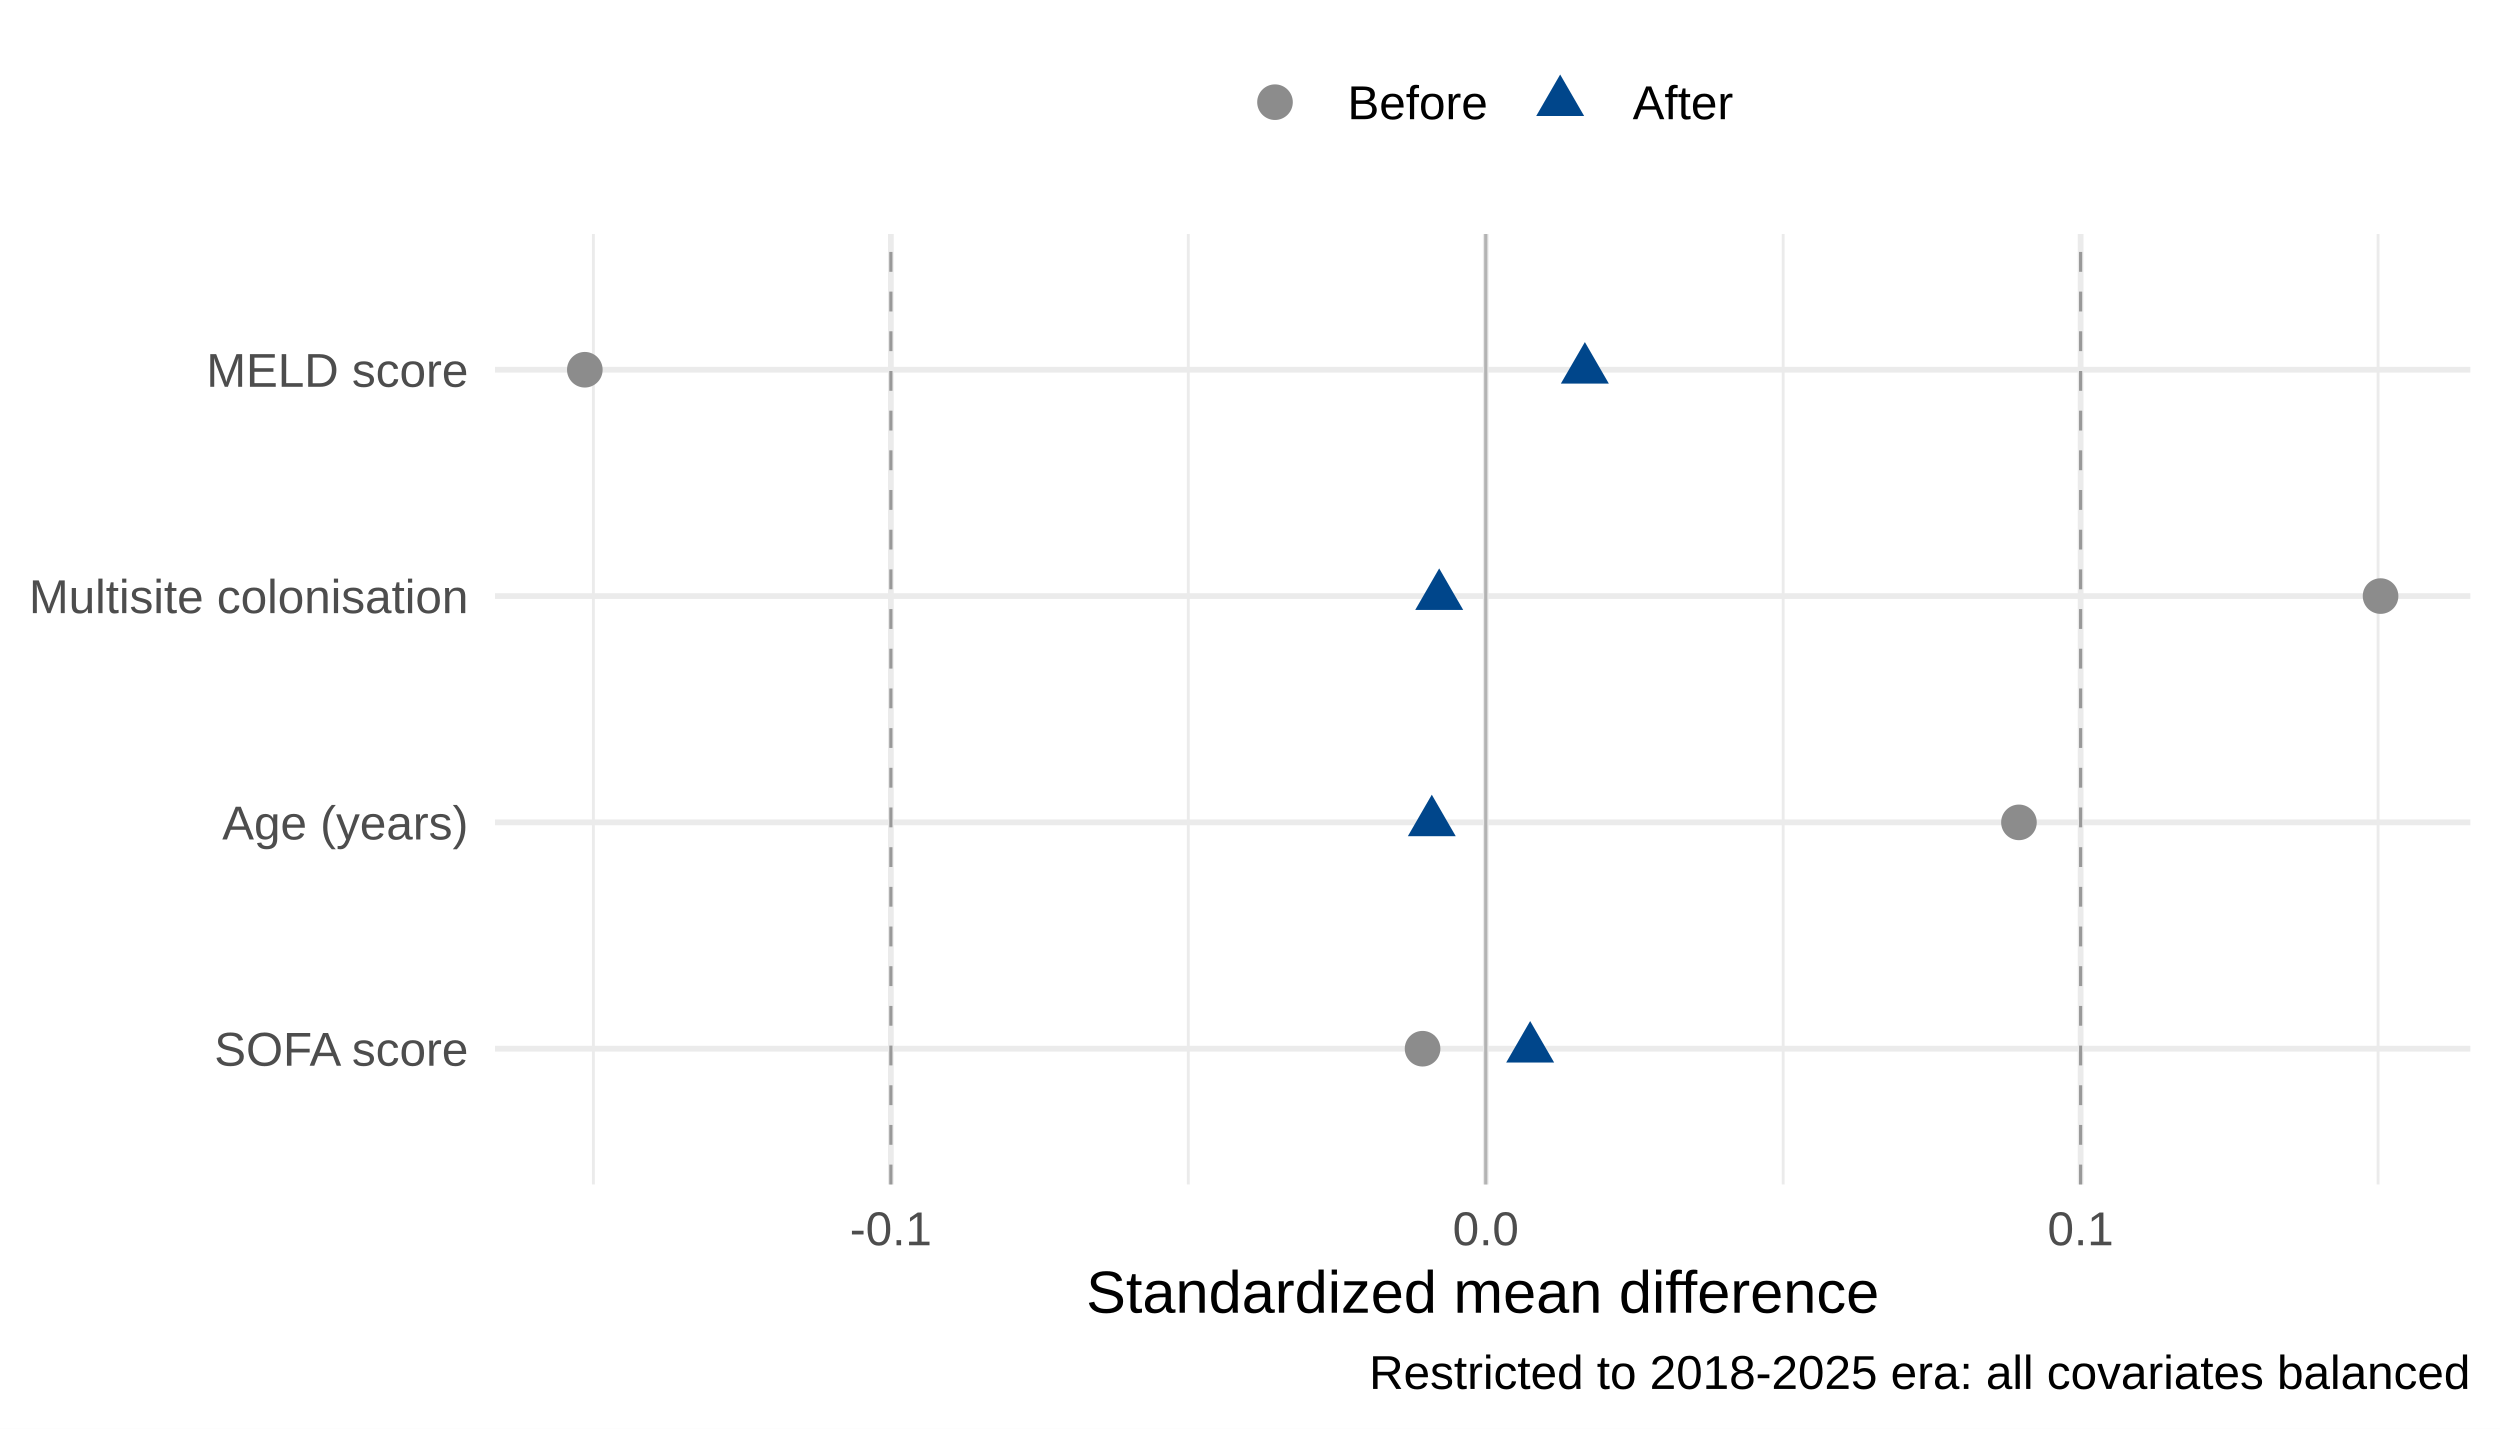
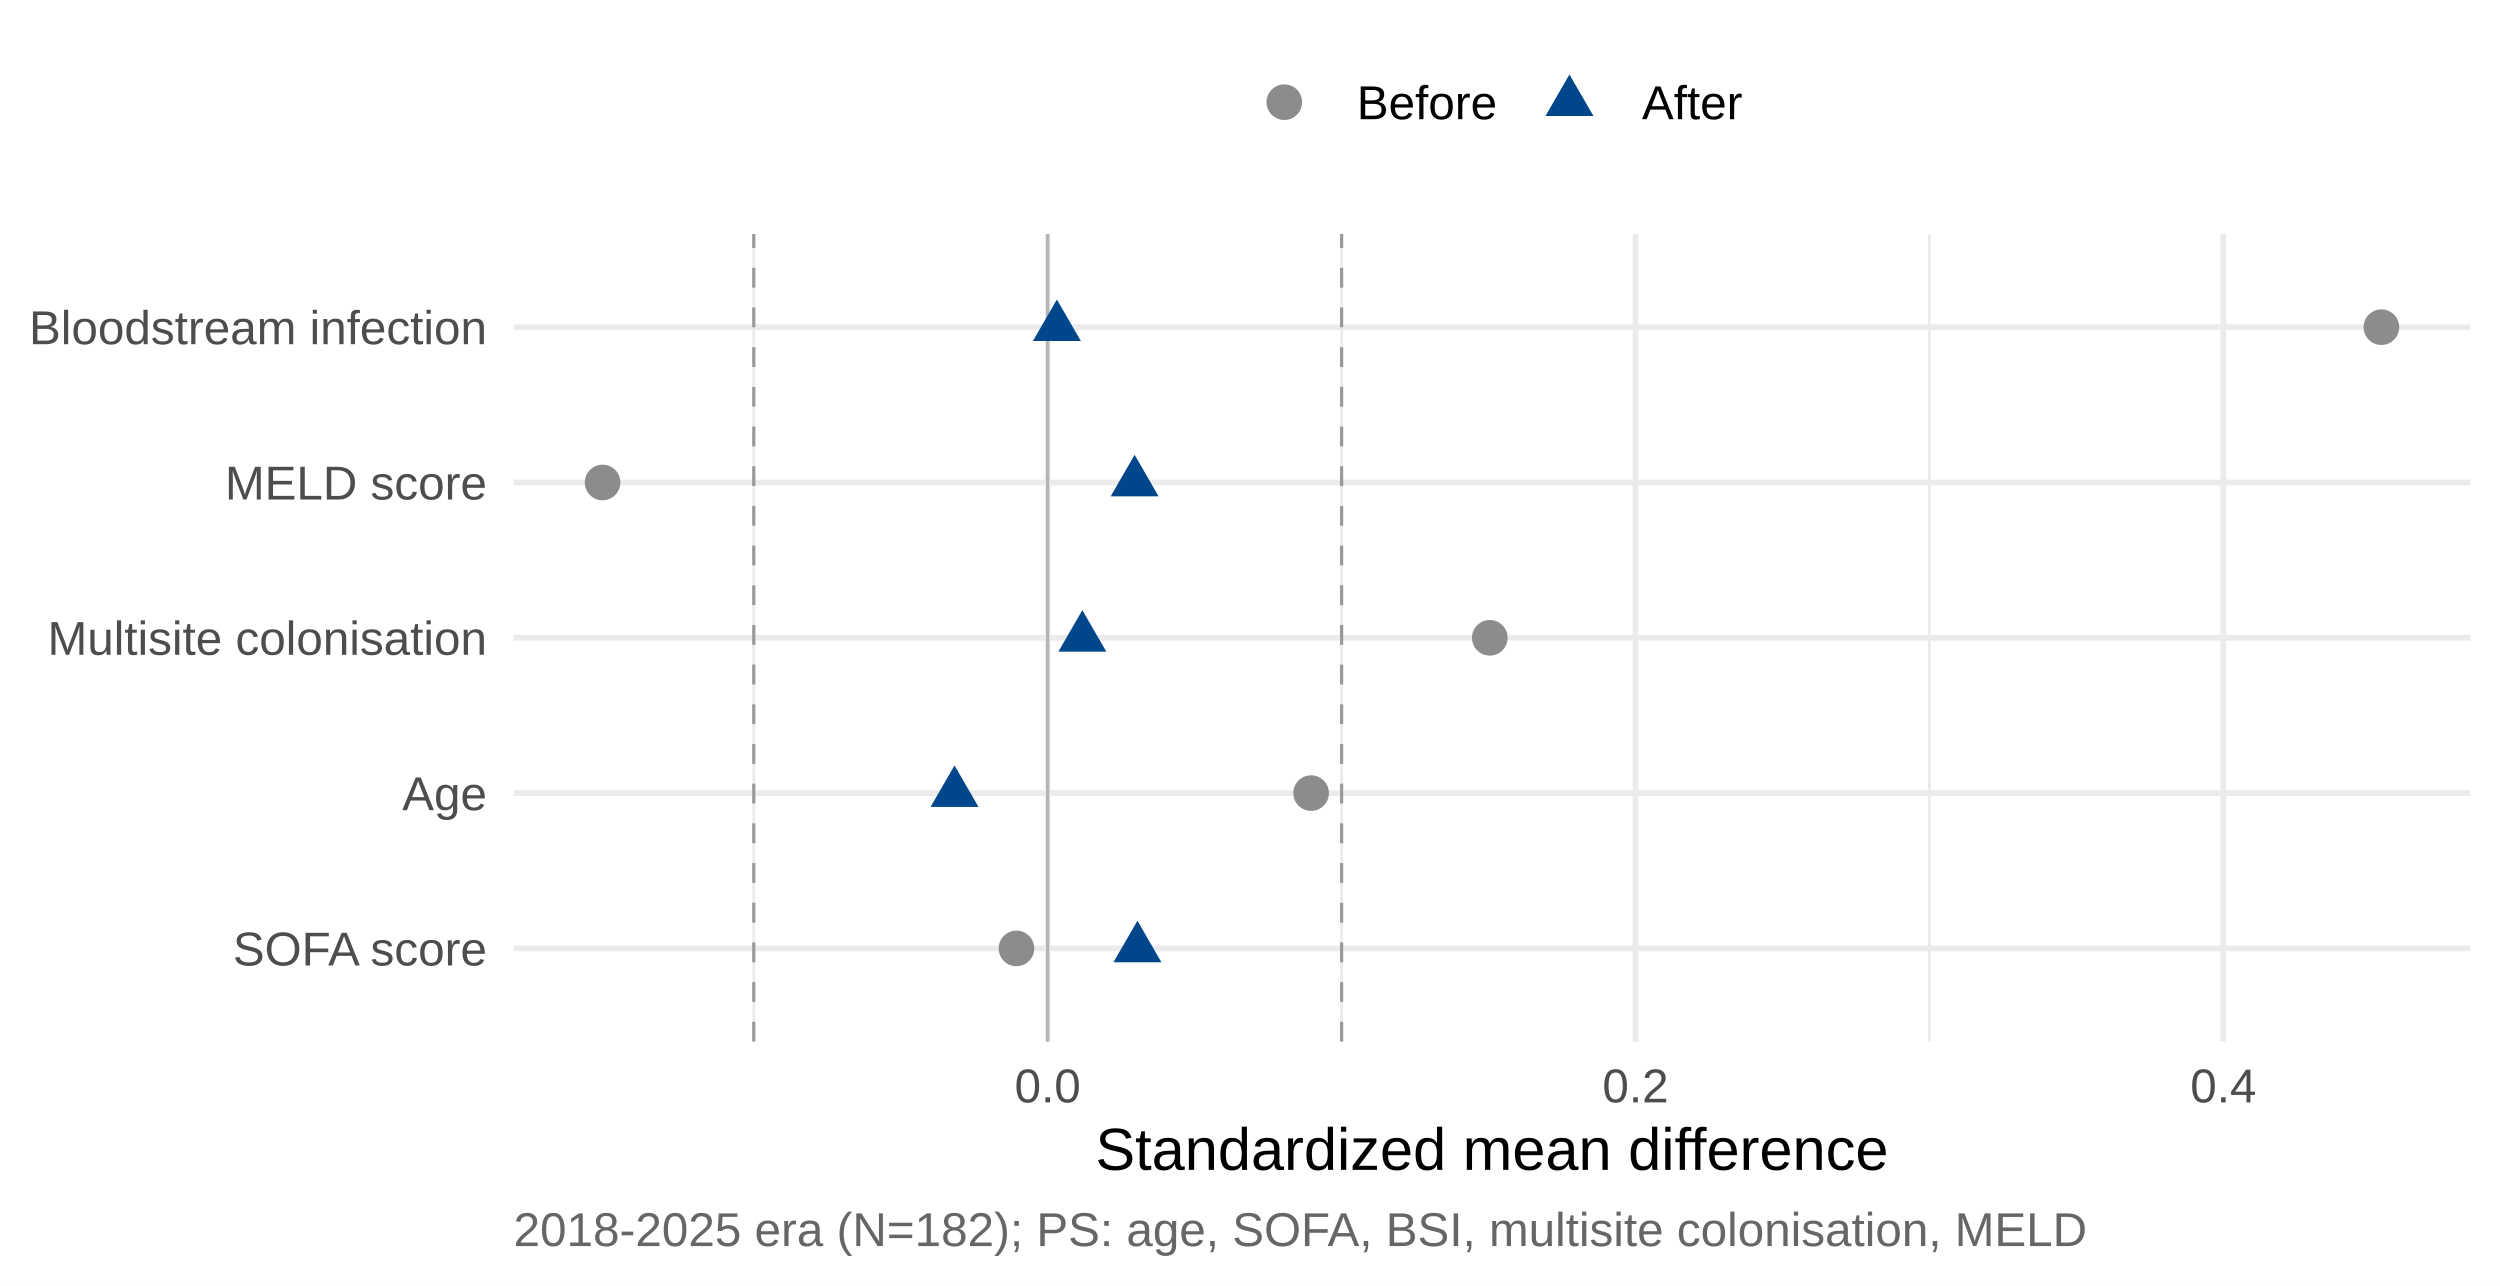
- <svg xmlns="http://www.w3.org/2000/svg" width="504.00pt" height="288.00pt" viewBox="0 0 504.00 288.00">
+ <svg xmlns="http://www.w3.org/2000/svg" width="504.00pt" height="259.20pt" viewBox="0 0 504.00 259.20">
  <g class="svglite">
    <defs>
      <style type="text/css">
    .svglite line, .svglite polyline, .svglite polygon, .svglite path, .svglite rect, .svglite circle {
      fill: none;
      stroke: #000000;
      stroke-linecap: round;
      stroke-linejoin: round;
      stroke-miterlimit: 10.00;
    }
    .svglite text {
      white-space: pre;
    }
    .svglite g.glyphgroup path {
      fill: inherit;
      stroke: none;
    }
  </style>
    </defs>
    <rect width="100%" height="100%" style="stroke: none; fill: #FFFFFF;" />
    <defs>
-       <clipPath id="cpMC4wMHw1MDQuMDB8MC4wMHwyODguMDA=">
-         <rect x="0.00" y="0.00" width="504.00" height="288.00" />
+       <clipPath id="cpMC4wMHw1MDQuMDB8MC4wMHwyNTkuMjA=">
+         <rect x="0.00" y="0.00" width="504.00" height="259.20" />
      </clipPath>
    </defs>
-     <g clip-path="url(#cpMC4wMHw1MDQuMDB8MC4wMHwyODguMDA=)">
-       <rect x="0.00" y="0.00" width="504.00" height="288.00" style="stroke-width: 1.16; stroke: none; fill: #FFFFFF;" />
+     <g clip-path="url(#cpMC4wMHw1MDQuMDB8MC4wMHwyNTkuMjA=)">
+       <rect x="0.00" y="0" width="504.00" height="259.20" style="stroke-width: 1.16; stroke: none; fill: #FFFFFF;" />
    </g>
    <defs>
-       <clipPath id="cpOTkuNzl8NDk4LjAyfDQ3LjE3fDIzOC43OQ==">
-         <rect x="99.79" y="47.17" width="398.23" height="191.62" />
+       <clipPath id="cpMTAzLjU0fDQ5OC4wMnw0Ny4xN3wyMDkuOTk=">
+         <rect x="103.54" y="47.17" width="394.48" height="162.82" />
      </clipPath>
    </defs>
-     <g clip-path="url(#cpOTkuNzl8NDk4LjAyfDQ3LjE3fDIzOC43OQ==)">
-       <polyline points="119.63,238.79 119.63,47.17 " style="stroke-width: 0.58; stroke: #EBEBEB; stroke-linecap: butt;" />
-       <polyline points="239.56,238.79 239.56,47.17 " style="stroke-width: 0.58; stroke: #EBEBEB; stroke-linecap: butt;" />
-       <polyline points="359.49,238.79 359.49,47.17 " style="stroke-width: 0.58; stroke: #EBEBEB; stroke-linecap: butt;" />
-       <polyline points="479.42,238.79 479.42,47.17 " style="stroke-width: 0.58; stroke: #EBEBEB; stroke-linecap: butt;" />
-       <polyline points="99.79,211.42 498.02,211.42 " style="stroke-width: 1.16; stroke: #EBEBEB; stroke-linecap: butt;" />
-       <polyline points="99.79,165.79 498.02,165.79 " style="stroke-width: 1.16; stroke: #EBEBEB; stroke-linecap: butt;" />
-       <polyline points="99.79,120.17 498.02,120.17 " style="stroke-width: 1.16; stroke: #EBEBEB; stroke-linecap: butt;" />
-       <polyline points="99.79,74.54 498.02,74.54 " style="stroke-width: 1.16; stroke: #EBEBEB; stroke-linecap: butt;" />
-       <polyline points="179.60,238.79 179.60,47.17 " style="stroke-width: 1.16; stroke: #EBEBEB; stroke-linecap: butt;" />
-       <polyline points="299.53,238.79 299.53,47.17 " style="stroke-width: 1.16; stroke: #EBEBEB; stroke-linecap: butt;" />
-       <polyline points="419.45,238.79 419.45,47.17 " style="stroke-width: 1.16; stroke: #EBEBEB; stroke-linecap: butt;" />
-       <line x1="299.53" y1="238.79" x2="299.53" y2="47.17" style="stroke-width: 0.64; stroke: #B3B3B3; stroke-linecap: butt;" />
-       <line x1="179.60" y1="238.79" x2="179.60" y2="47.17" style="stroke-width: 0.64; stroke: #999999; stroke-dasharray: 4.00,4.00; stroke-linecap: butt;" />
-       <line x1="419.45" y1="238.79" x2="419.45" y2="47.17" style="stroke-width: 0.64; stroke: #999999; stroke-dasharray: 4.00,4.00; stroke-linecap: butt;" />
-       <circle cx="407.02" cy="165.79" r="3.59" style="stroke-width: 0.77; stroke: none; fill: #8C8C8C;" />
-       <polygon points="288.65,160.21 293.48,168.58 283.82,168.58 " style="stroke-width: 0.77; stroke: none; fill: #00468B;" />
-       <circle cx="117.90" cy="74.54" r="3.59" style="stroke-width: 0.77; stroke: none; fill: #8C8C8C;" />
-       <polygon points="319.51,68.96 324.34,77.33 314.67,77.33 " style="stroke-width: 0.77; stroke: none; fill: #00468B;" />
-       <circle cx="479.92" cy="120.17" r="3.59" style="stroke-width: 0.77; stroke: none; fill: #8C8C8C;" />
-       <polygon points="290.14,114.59 294.98,122.96 285.31,122.96 " style="stroke-width: 0.77; stroke: none; fill: #00468B;" />
-       <circle cx="286.79" cy="211.42" r="3.59" style="stroke-width: 0.77; stroke: none; fill: #8C8C8C;" />
-       <polygon points="308.48,205.84 313.31,214.20 303.65,214.20 " style="stroke-width: 0.77; stroke: none; fill: #00468B;" />
+     <g clip-path="url(#cpMTAzLjU0fDQ5OC4wMnw0Ny4xN3wyMDkuOTk=)">
+       <polyline points="151.96,209.99 151.96,47.17 " style="stroke-width: 0.58; stroke: #EBEBEB; stroke-linecap: butt;" />
+       <polyline points="270.47,209.99 270.47,47.17 " style="stroke-width: 0.58; stroke: #EBEBEB; stroke-linecap: butt;" />
+       <polyline points="388.97,209.99 388.97,47.17 " style="stroke-width: 0.58; stroke: #EBEBEB; stroke-linecap: butt;" />
+       <polyline points="103.54,191.20 498.02,191.20 " style="stroke-width: 1.16; stroke: #EBEBEB; stroke-linecap: butt;" />
+       <polyline points="103.54,159.89 498.02,159.89 " style="stroke-width: 1.16; stroke: #EBEBEB; stroke-linecap: butt;" />
+       <polyline points="103.54,128.58 498.02,128.58 " style="stroke-width: 1.16; stroke: #EBEBEB; stroke-linecap: butt;" />
+       <polyline points="103.54,97.27 498.02,97.27 " style="stroke-width: 1.16; stroke: #EBEBEB; stroke-linecap: butt;" />
+       <polyline points="103.54,65.96 498.02,65.96 " style="stroke-width: 1.16; stroke: #EBEBEB; stroke-linecap: butt;" />
+       <polyline points="211.21,209.99 211.21,47.17 " style="stroke-width: 1.16; stroke: #EBEBEB; stroke-linecap: butt;" />
+       <polyline points="329.72,209.99 329.72,47.17 " style="stroke-width: 1.16; stroke: #EBEBEB; stroke-linecap: butt;" />
+       <polyline points="448.23,209.99 448.23,47.17 " style="stroke-width: 1.16; stroke: #EBEBEB; stroke-linecap: butt;" />
+       <line x1="211.21" y1="209.99" x2="211.21" y2="47.17" style="stroke-width: 0.64; stroke: #B3B3B3; stroke-linecap: butt;" />
+       <line x1="151.96" y1="209.99" x2="151.96" y2="47.17" style="stroke-width: 0.64; stroke: #999999; stroke-dasharray: 4.00,4.00; stroke-linecap: butt;" />
+       <line x1="270.47" y1="209.99" x2="270.47" y2="47.17" style="stroke-width: 0.64; stroke: #999999; stroke-dasharray: 4.00,4.00; stroke-linecap: butt;" />
+       <circle cx="264.32" cy="159.89" r="3.59" style="stroke-width: 0.77; stroke: none; fill: #8C8C8C;" />
+       <polygon points="192.43,154.31 197.27,162.68 187.60,162.68 " style="stroke-width: 0.77; stroke: none; fill: #00468B;" />
+       <circle cx="204.92" cy="191.20" r="3.59" style="stroke-width: 0.77; stroke: none; fill: #8C8C8C;" />
+       <polygon points="229.31,185.62 234.14,193.99 224.47,193.99 " style="stroke-width: 0.77; stroke: none; fill: #00468B;" />
+       <circle cx="480.09" cy="65.96" r="3.59" style="stroke-width: 0.77; stroke: none; fill: #8C8C8C;" />
+       <polygon points="213.07,60.38 217.90,68.74 208.24,68.74 " style="stroke-width: 0.77; stroke: none; fill: #00468B;" />
+       <circle cx="300.34" cy="128.58" r="3.59" style="stroke-width: 0.77; stroke: none; fill: #8C8C8C;" />
+       <polygon points="218.20,123.00 223.03,131.37 213.37,131.37 " style="stroke-width: 0.77; stroke: none; fill: #00468B;" />
+       <circle cx="121.48" cy="97.27" r="3.59" style="stroke-width: 0.77; stroke: none; fill: #8C8C8C;" />
+       <polygon points="228.74,91.69 233.57,100.06 223.91,100.06 " style="stroke-width: 0.77; stroke: none; fill: #00468B;" />
    </g>
-     <g clip-path="url(#cpMC4wMHw1MDQuMDB8MC4wMHwyODguMDA=)">
-       <text x="94.42" y="214.85" text-anchor="end" style="font-size: 9.60px;fill: #4D4D4D; font-family: &quot;Arial&quot;;" textLength="51.19px" lengthAdjust="spacingAndGlyphs">SOFA score</text>
-       <text x="94.42" y="169.23" text-anchor="end" style="font-size: 9.60px;fill: #4D4D4D; font-family: &quot;Arial&quot;;" textLength="49.55px" lengthAdjust="spacingAndGlyphs">Age (years)</text>
-       <text x="94.42" y="123.60" text-anchor="end" style="font-size: 9.60px;fill: #4D4D4D; font-family: &quot;Arial&quot;;" textLength="88.44px" lengthAdjust="spacingAndGlyphs">Multisite colonisation</text>
-       <text x="94.42" y="77.98" text-anchor="end" style="font-size: 9.60px;fill: #4D4D4D; font-family: &quot;Arial&quot;;" textLength="52.75px" lengthAdjust="spacingAndGlyphs">MELD score</text>
-       <text x="179.60" y="251.04" text-anchor="middle" style="font-size: 9.60px;fill: #4D4D4D; font-family: &quot;Arial&quot;;" textLength="16.52px" lengthAdjust="spacingAndGlyphs">-0.1</text>
-       <text x="299.53" y="251.04" text-anchor="middle" style="font-size: 9.60px;fill: #4D4D4D; font-family: &quot;Arial&quot;;" textLength="13.33px" lengthAdjust="spacingAndGlyphs">0.0</text>
-       <text x="419.45" y="251.04" text-anchor="middle" style="font-size: 9.60px;fill: #4D4D4D; font-family: &quot;Arial&quot;;" textLength="13.33px" lengthAdjust="spacingAndGlyphs">0.1</text>
-       <text x="298.91" y="264.64" text-anchor="middle" style="font-size: 12.00px; font-family: &quot;Arial&quot;;" textLength="159.84px" lengthAdjust="spacingAndGlyphs">Standardized mean difference</text>
-       <circle cx="257.04" cy="20.60" r="3.59" style="stroke-width: 0.77; stroke: none; fill: #8C8C8C;" />
-       <polygon points="314.53,15.02 319.36,23.38 309.70,23.38 " style="stroke-width: 0.77; stroke: none; fill: #00468B;" />
-       <text x="271.66" y="24.03" style="font-size: 9.60px; font-family: &quot;Arial&quot;;" textLength="28.25px" lengthAdjust="spacingAndGlyphs">Before</text>
-       <text x="329.15" y="24.03" style="font-size: 9.60px; font-family: &quot;Arial&quot;;" textLength="20.27px" lengthAdjust="spacingAndGlyphs">After</text>
-       <text x="498.02" y="280.01" text-anchor="end" style="font-size: 9.60px; font-family: &quot;Arial&quot;;" textLength="221.67px" lengthAdjust="spacingAndGlyphs">Restricted to 2018-2025 era: all covariates balanced</text>
+     <g clip-path="url(#cpMC4wMHw1MDQuMDB8MC4wMHwyNTkuMjA=)">
+       <text x="98.17" y="194.64" text-anchor="end" style="font-size: 9.60px;fill: #4D4D4D; font-family: &quot;Arial&quot;;" textLength="51.19px" lengthAdjust="spacingAndGlyphs">SOFA score</text>
+       <text x="98.17" y="163.33" text-anchor="end" style="font-size: 9.60px;fill: #4D4D4D; font-family: &quot;Arial&quot;;" textLength="17.06px" lengthAdjust="spacingAndGlyphs">Age</text>
+       <text x="98.17" y="132.01" text-anchor="end" style="font-size: 9.60px;fill: #4D4D4D; font-family: &quot;Arial&quot;;" textLength="88.44px" lengthAdjust="spacingAndGlyphs">Multisite colonisation</text>
+       <text x="98.17" y="100.70" text-anchor="end" style="font-size: 9.60px;fill: #4D4D4D; font-family: &quot;Arial&quot;;" textLength="52.75px" lengthAdjust="spacingAndGlyphs">MELD score</text>
+       <text x="98.17" y="69.39" text-anchor="end" style="font-size: 9.60px;fill: #4D4D4D; font-family: &quot;Arial&quot;;" textLength="92.19px" lengthAdjust="spacingAndGlyphs">Bloodstream infection</text>
+       <text x="211.21" y="222.24" text-anchor="middle" style="font-size: 9.60px;fill: #4D4D4D; font-family: &quot;Arial&quot;;" textLength="13.33px" lengthAdjust="spacingAndGlyphs">0.0</text>
+       <text x="329.72" y="222.24" text-anchor="middle" style="font-size: 9.60px;fill: #4D4D4D; font-family: &quot;Arial&quot;;" textLength="13.33px" lengthAdjust="spacingAndGlyphs">0.2</text>
+       <text x="448.23" y="222.24" text-anchor="middle" style="font-size: 9.60px;fill: #4D4D4D; font-family: &quot;Arial&quot;;" textLength="13.33px" lengthAdjust="spacingAndGlyphs">0.4</text>
+       <text x="300.78" y="235.84" text-anchor="middle" style="font-size: 12.00px; font-family: &quot;Arial&quot;;" textLength="159.84px" lengthAdjust="spacingAndGlyphs">Standardized mean difference</text>
+       <circle cx="258.92" cy="20.60" r="3.59" style="stroke-width: 0.77; stroke: none; fill: #8C8C8C;" />
+       <polygon points="316.40,15.02 321.24,23.38 311.57,23.38 " style="stroke-width: 0.77; stroke: none; fill: #00468B;" />
+       <text x="273.54" y="24.03" style="font-size: 9.60px; font-family: &quot;Arial&quot;;" textLength="28.25px" lengthAdjust="spacingAndGlyphs">Before</text>
+       <text x="331.02" y="24.03" style="font-size: 9.60px; font-family: &quot;Arial&quot;;" textLength="20.27px" lengthAdjust="spacingAndGlyphs">After</text>
+       <text x="103.54" y="251.21" style="font-size: 9.60px;fill: #666666; font-family: &quot;Arial&quot;;" textLength="316.92px" lengthAdjust="spacingAndGlyphs">2018-2025 era (N=182); PS: age, SOFA, BSI, multisite colonisation, MELD</text>
    </g>
  </g>
</svg>
